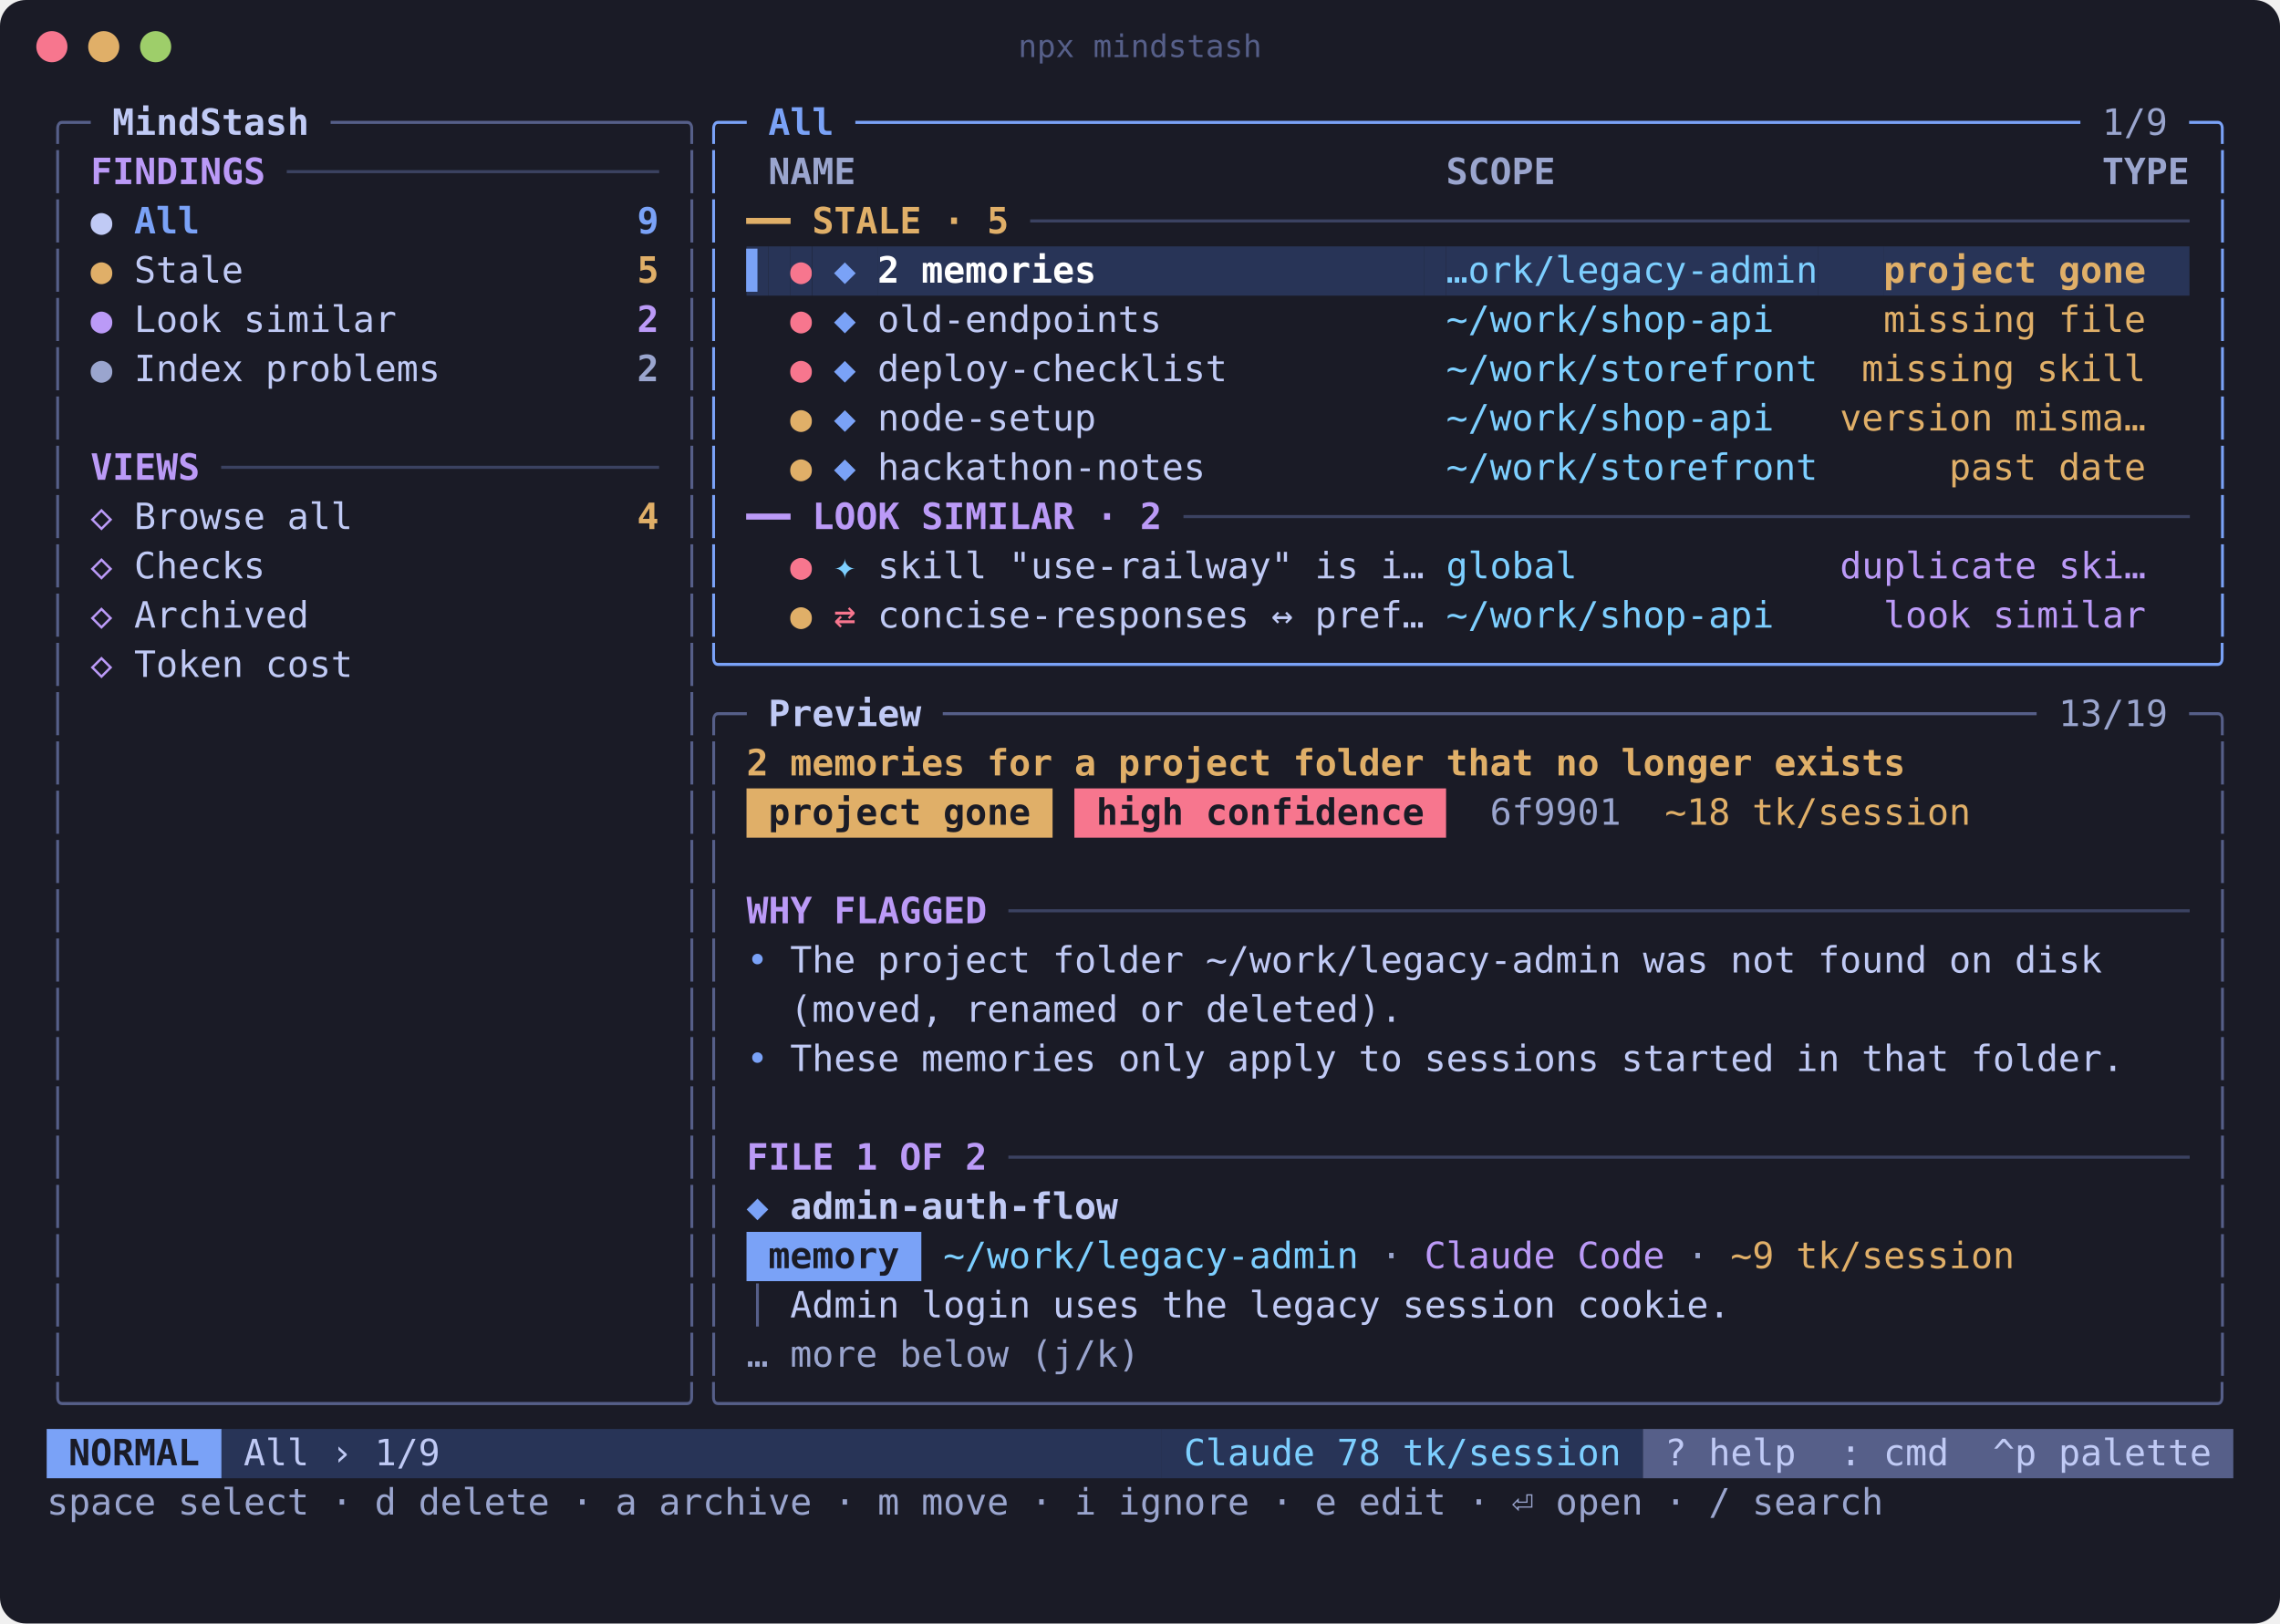
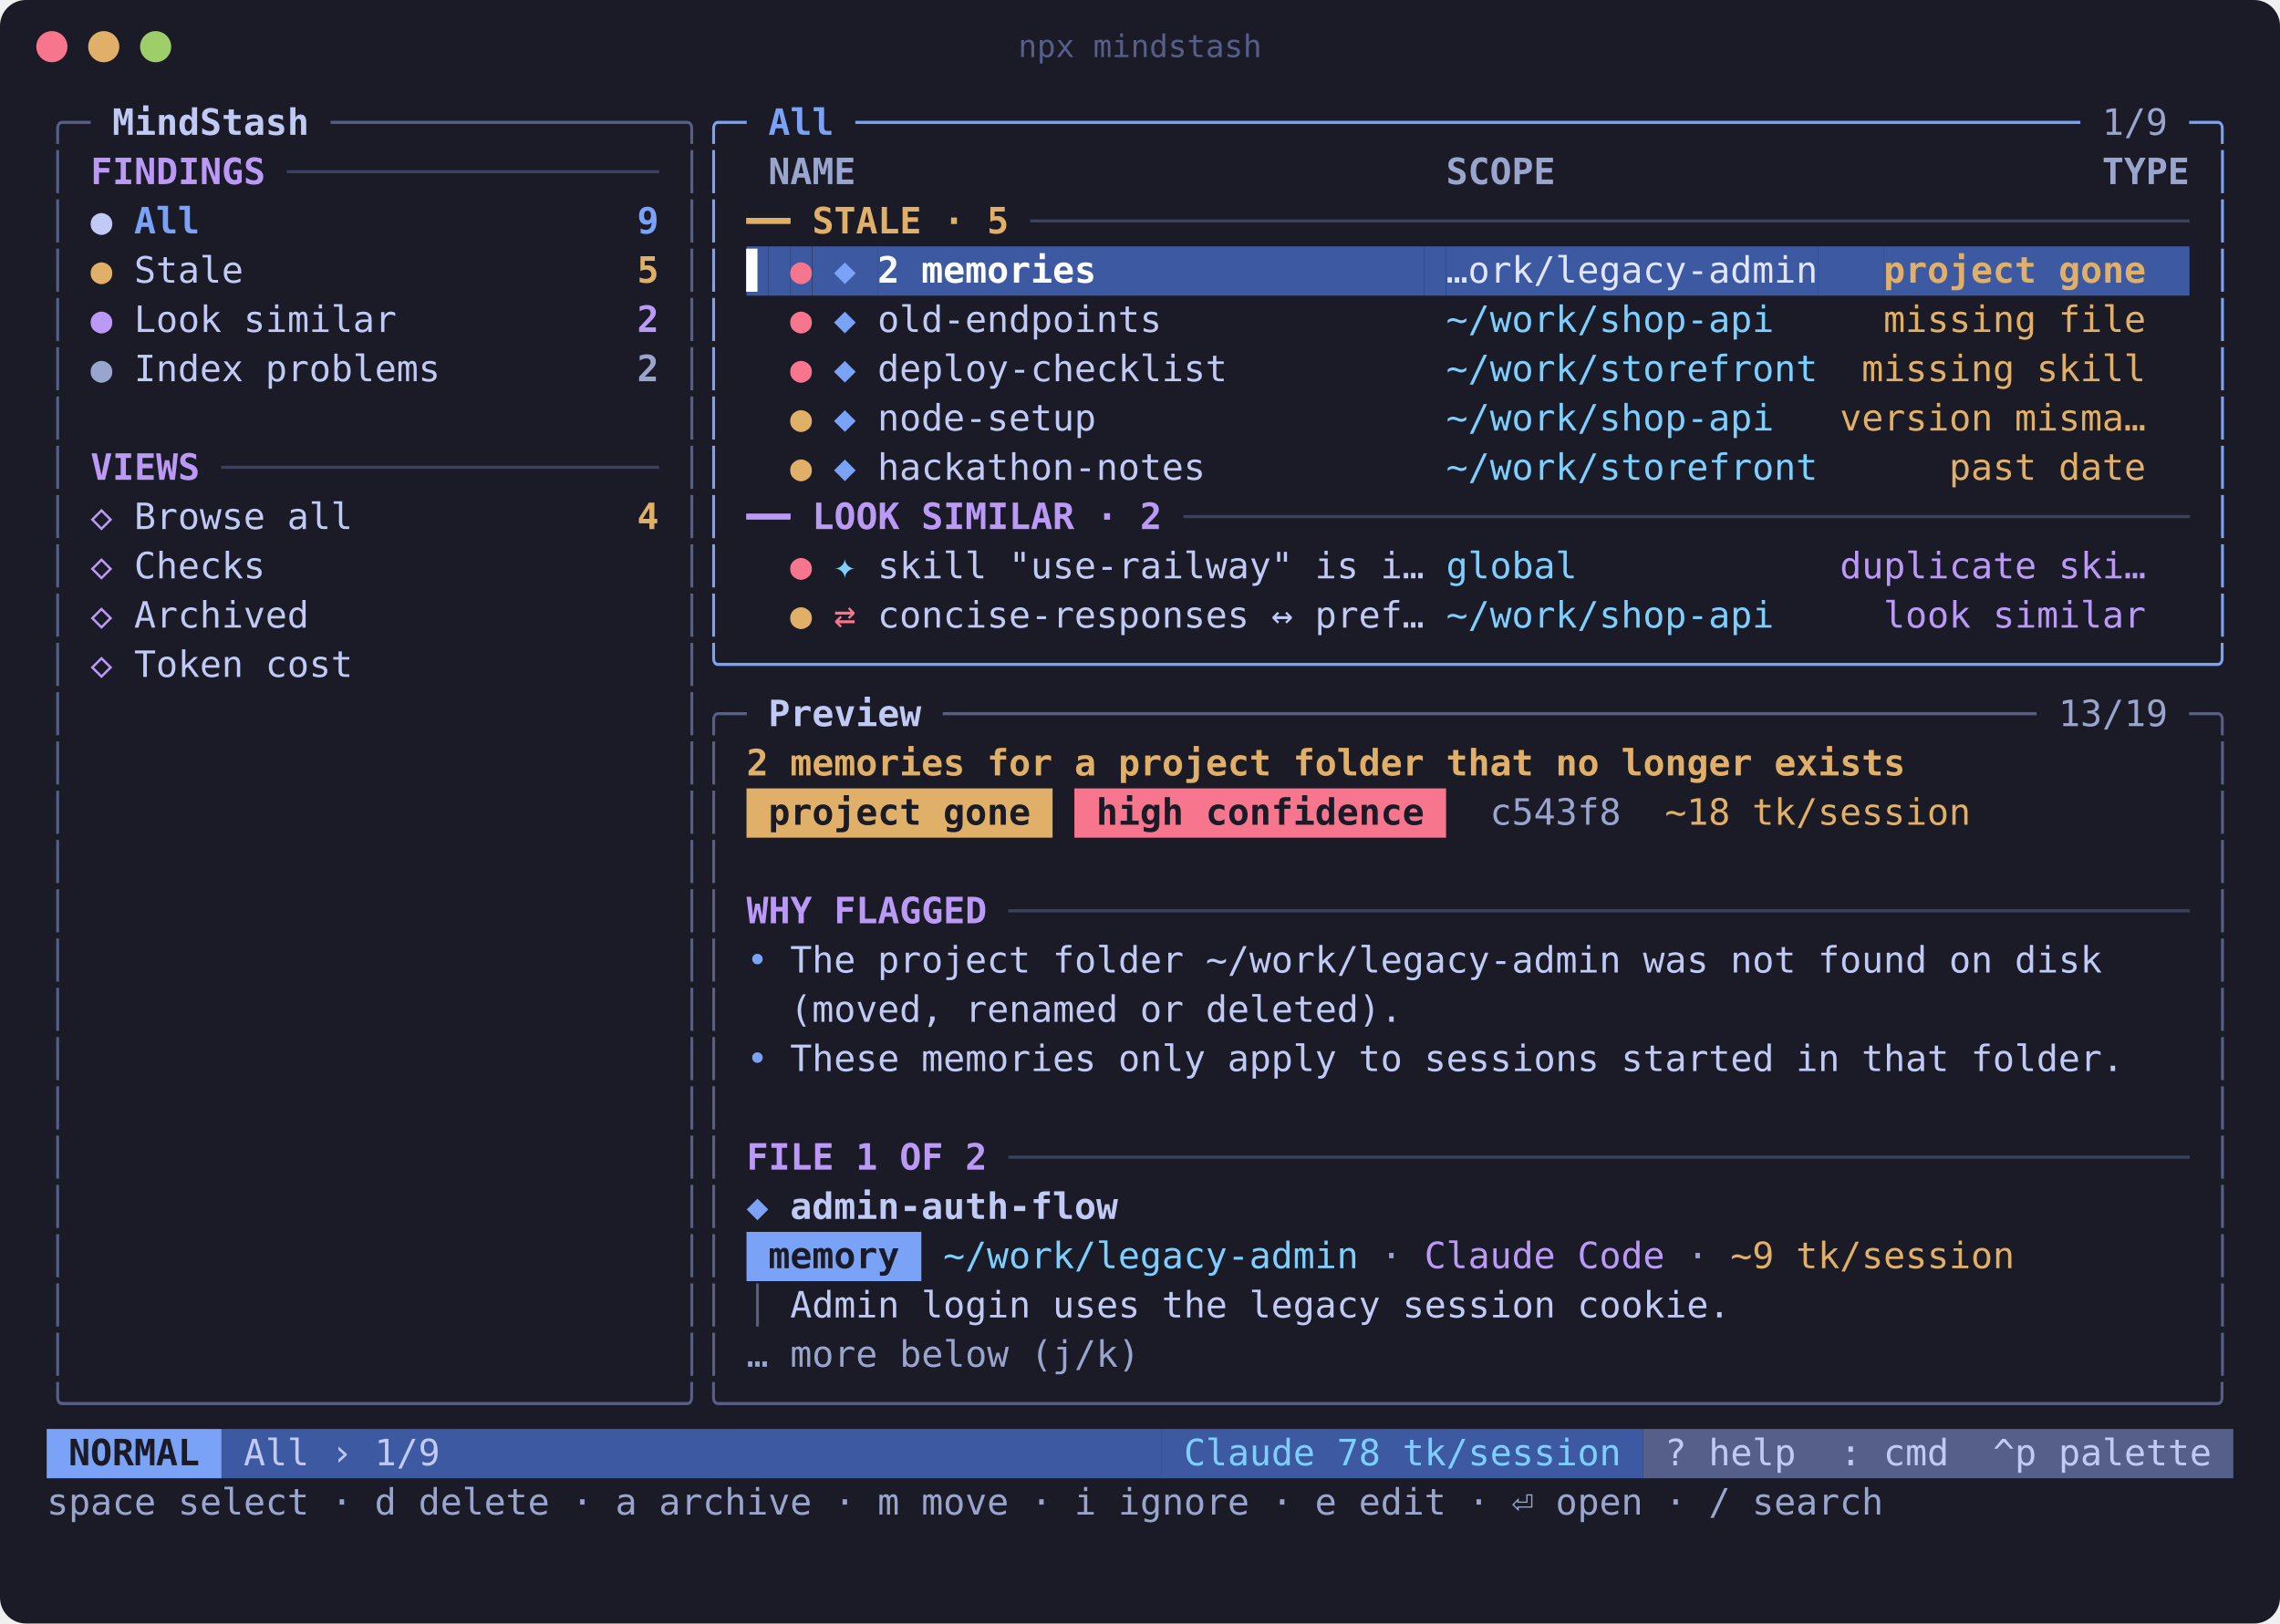
<svg xmlns="http://www.w3.org/2000/svg" width="879" height="626" viewBox="0 0 879 626" role="img" aria-label="npx mindstash">
  <rect width="879" height="626" rx="10" fill="#1a1b26" />
  <circle cx="20" cy="18" r="6" fill="#f7768e" />
  <circle cx="40" cy="18" r="6" fill="#e0af68" />
  <circle cx="60" cy="18" r="6" fill="#9ece6a" />
  <text x="439.5" y="22" fill="#565f89" font-size="12" text-anchor="middle" font-family="ui-monospace, SFMono-Regular, Menlo, monospace">npx mindstash</text>
  <g font-family="ui-monospace, SFMono-Regular, Menlo, Consolas, monospace" font-size="14" xml:space="preserve">
    <text x="18.0" y="52" fill="#565f89">╭─</text>
    <text x="43.3" y="52" fill="#c0caf5" font-weight="700">MindStash</text>
    <text x="127.6" y="52" fill="#565f89">────────────────╮</text>
    <text x="270.9" y="52" fill="#7aa2f7">╭─</text>
    <text x="296.2" y="52" fill="#7aa2f7" font-weight="700">All</text>
    <text x="329.9" y="52" fill="#7aa2f7">────────────────────────────────────────────────────────</text>
    <text x="810.4" y="52" fill="#9aa5ce">1/9</text>
    <text x="844.1" y="52" fill="#7aa2f7">─╮</text>
    <text x="18.0" y="71" fill="#565f89">│</text>
    <text x="34.9" y="71" fill="#bb9af7" font-weight="700">FINDINGS</text>
    <text x="110.7" y="71" fill="#3b4261">─────────────────</text>
    <text x="262.5" y="71" fill="#565f89">│</text>
    <text x="270.9" y="71" fill="#7aa2f7">│</text>
    <text x="296.2" y="71" fill="#9aa5ce" font-weight="700">NAME</text>
    <text x="557.5" y="71" fill="#9aa5ce" font-weight="700">SCOPE</text>
    <text x="810.4" y="71" fill="#9aa5ce" font-weight="700">TYPE</text>
    <text x="852.6" y="71" fill="#7aa2f7">│</text>
    <text x="18.0" y="90" fill="#565f89">│</text>
    <text x="34.9" y="90" fill="#c0caf5" font-weight="700">●</text>
    <text x="51.7" y="90" fill="#7aa2f7" font-weight="700">All</text>
    <text x="245.6" y="90" fill="#7aa2f7" font-weight="700">9</text>
    <text x="262.5" y="90" fill="#565f89">│</text>
    <text x="270.9" y="90" fill="#7aa2f7">│</text>
    <text x="287.8" y="90" fill="#e0af68">━━</text>
    <text x="313.1" y="90" fill="#e0af68" font-weight="700">STALE</text>
    <text x="363.6" y="90" fill="#e0af68" font-weight="700">·</text>
    <text x="380.5" y="90" fill="#e0af68" font-weight="700">5</text>
    <text x="397.3" y="90" fill="#3b4261">─────────────────────────────────────────────────────</text>
    <text x="852.6" y="90" fill="#7aa2f7">│</text>
    <text x="18.0" y="109" fill="#565f89">│</text>
    <text x="34.9" y="109" fill="#e0af68">●</text>
    <text x="51.7" y="109" fill="#c0caf5">Stale</text>
    <text x="245.6" y="109" fill="#e0af68" font-weight="700">5</text>
    <text x="262.5" y="109" fill="#565f89">│</text>
    <text x="270.9" y="109" fill="#7aa2f7">│</text>
-     <rect x="287.8" y="95" width="8.4" height="19" fill="#283457" />
-     <text x="287.8" y="109" fill="#7aa2f7">▌</text>
-     <rect x="296.2" y="95" width="8.4" height="19" fill="#283457" />
-     <rect x="304.6" y="95" width="8.4" height="19" fill="#283457" />
+     <rect x="287.8" y="95" width="8.4" height="19" fill="#3d59a1" />
+     <text x="287.8" y="109" fill="#ffffff">▌</text>
+     <rect x="296.2" y="95" width="8.4" height="19" fill="#3d59a1" />
+     <rect x="304.6" y="95" width="8.4" height="19" fill="#3d59a1" />
    <text x="304.6" y="109" fill="#f7768e">●</text>
-     <rect x="313.1" y="95" width="25.3" height="19" fill="#283457" />
+     <rect x="313.1" y="95" width="25.3" height="19" fill="#3d59a1" />
    <text x="321.5" y="109" fill="#7aa2f7">◆</text>
-     <rect x="338.3" y="95" width="210.8" height="19" fill="#283457" />
+     <rect x="338.3" y="95" width="210.8" height="19" fill="#3d59a1" />
    <text x="338.3" y="109" fill="#ffffff" font-weight="700">2</text>
    <text x="355.2" y="109" fill="#ffffff" font-weight="700">memories</text>
-     <rect x="549.1" y="95" width="8.4" height="19" fill="#283457" />
-     <rect x="557.5" y="95" width="143.3" height="19" fill="#283457" />
-     <text x="557.5" y="109" fill="#7dcfff">…ork/legacy-admin</text>
-     <rect x="700.8" y="95" width="25.3" height="19" fill="#283457" />
-     <rect x="726.1" y="95" width="118.0" height="19" fill="#283457" />
+     <rect x="549.1" y="95" width="8.4" height="19" fill="#3d59a1" />
+     <rect x="557.5" y="95" width="143.3" height="19" fill="#3d59a1" />
+     <text x="557.5" y="109" fill="#e0e6ff">…ork/legacy-admin</text>
+     <rect x="700.8" y="95" width="25.3" height="19" fill="#3d59a1" />
+     <rect x="726.1" y="95" width="118.0" height="19" fill="#3d59a1" />
    <text x="726.1" y="109" fill="#e0af68" font-weight="700">project</text>
    <text x="793.6" y="109" fill="#e0af68" font-weight="700">gone</text>
    <text x="852.6" y="109" fill="#7aa2f7">│</text>
    <text x="18.0" y="128" fill="#565f89">│</text>
    <text x="34.9" y="128" fill="#bb9af7">●</text>
    <text x="51.7" y="128" fill="#c0caf5">Look</text>
    <text x="93.9" y="128" fill="#c0caf5">similar</text>
    <text x="245.6" y="128" fill="#bb9af7" font-weight="700">2</text>
    <text x="262.5" y="128" fill="#565f89">│</text>
    <text x="270.9" y="128" fill="#7aa2f7">│</text>
    <text x="304.6" y="128" fill="#f7768e">●</text>
    <text x="321.5" y="128" fill="#7aa2f7">◆</text>
    <text x="338.3" y="128" fill="#c0caf5">old-endpoints</text>
    <text x="557.5" y="128" fill="#7dcfff">~/work/shop-api</text>
    <text x="726.1" y="128" fill="#e0af68">missing</text>
    <text x="793.6" y="128" fill="#e0af68">file</text>
    <text x="852.6" y="128" fill="#7aa2f7">│</text>
    <text x="18.0" y="147" fill="#565f89">│</text>
    <text x="34.9" y="147" fill="#9aa5ce">●</text>
    <text x="51.7" y="147" fill="#c0caf5">Index</text>
    <text x="102.3" y="147" fill="#c0caf5">problems</text>
    <text x="245.6" y="147" fill="#9aa5ce" font-weight="700">2</text>
    <text x="262.5" y="147" fill="#565f89">│</text>
    <text x="270.9" y="147" fill="#7aa2f7">│</text>
    <text x="304.6" y="147" fill="#f7768e">●</text>
    <text x="321.5" y="147" fill="#7aa2f7">◆</text>
    <text x="338.3" y="147" fill="#c0caf5">deploy-checklist</text>
    <text x="557.5" y="147" fill="#7dcfff">~/work/storefront</text>
    <text x="717.7" y="147" fill="#e0af68">missing</text>
    <text x="785.1" y="147" fill="#e0af68">skill</text>
    <text x="852.6" y="147" fill="#7aa2f7">│</text>
    <text x="18.0" y="166" fill="#565f89">│</text>
    <text x="262.5" y="166" fill="#565f89">│</text>
    <text x="270.9" y="166" fill="#7aa2f7">│</text>
    <text x="304.6" y="166" fill="#e0af68">●</text>
    <text x="321.5" y="166" fill="#7aa2f7">◆</text>
    <text x="338.3" y="166" fill="#c0caf5">node-setup</text>
    <text x="557.5" y="166" fill="#7dcfff">~/work/shop-api</text>
    <text x="709.3" y="166" fill="#e0af68">version</text>
    <text x="776.7" y="166" fill="#e0af68">misma…</text>
    <text x="852.6" y="166" fill="#7aa2f7">│</text>
    <text x="18.0" y="185" fill="#565f89">│</text>
    <text x="34.9" y="185" fill="#bb9af7" font-weight="700">VIEWS</text>
    <text x="85.4" y="185" fill="#3b4261">────────────────────</text>
    <text x="262.5" y="185" fill="#565f89">│</text>
    <text x="270.9" y="185" fill="#7aa2f7">│</text>
    <text x="304.6" y="185" fill="#e0af68">●</text>
    <text x="321.5" y="185" fill="#7aa2f7">◆</text>
    <text x="338.3" y="185" fill="#c0caf5">hackathon-notes</text>
    <text x="557.5" y="185" fill="#7dcfff">~/work/storefront</text>
    <text x="751.4" y="185" fill="#e0af68">past</text>
    <text x="793.6" y="185" fill="#e0af68">date</text>
    <text x="852.6" y="185" fill="#7aa2f7">│</text>
    <text x="18.0" y="204" fill="#565f89">│</text>
    <text x="34.9" y="204" fill="#bb9af7">◇</text>
    <text x="51.7" y="204" fill="#c0caf5">Browse</text>
    <text x="110.7" y="204" fill="#c0caf5">all</text>
    <text x="245.6" y="204" fill="#e0af68" font-weight="700">4</text>
    <text x="262.5" y="204" fill="#565f89">│</text>
    <text x="270.9" y="204" fill="#7aa2f7">│</text>
    <text x="287.8" y="204" fill="#bb9af7">━━</text>
    <text x="313.1" y="204" fill="#bb9af7" font-weight="700">LOOK</text>
    <text x="355.2" y="204" fill="#bb9af7" font-weight="700">SIMILAR</text>
    <text x="422.6" y="204" fill="#bb9af7" font-weight="700">·</text>
    <text x="439.5" y="204" fill="#bb9af7" font-weight="700">2</text>
    <text x="456.4" y="204" fill="#3b4261">──────────────────────────────────────────────</text>
    <text x="852.6" y="204" fill="#7aa2f7">│</text>
    <text x="18.0" y="223" fill="#565f89">│</text>
    <text x="34.9" y="223" fill="#bb9af7">◇</text>
    <text x="51.7" y="223" fill="#c0caf5">Checks</text>
    <text x="262.5" y="223" fill="#565f89">│</text>
    <text x="270.9" y="223" fill="#7aa2f7">│</text>
    <text x="304.6" y="223" fill="#f7768e">●</text>
    <text x="321.5" y="223" fill="#7dcfff">✦</text>
    <text x="338.3" y="223" fill="#c0caf5">skill</text>
    <text x="388.9" y="223" fill="#c0caf5">"use-railway"</text>
    <text x="506.9" y="223" fill="#c0caf5">is</text>
    <text x="532.2" y="223" fill="#c0caf5">i…</text>
    <text x="557.5" y="223" fill="#7dcfff">global</text>
    <text x="709.3" y="223" fill="#bb9af7">duplicate</text>
    <text x="793.6" y="223" fill="#bb9af7">ski…</text>
    <text x="852.6" y="223" fill="#7aa2f7">│</text>
    <text x="18.0" y="242" fill="#565f89">│</text>
    <text x="34.9" y="242" fill="#bb9af7">◇</text>
    <text x="51.7" y="242" fill="#c0caf5">Archived</text>
    <text x="262.5" y="242" fill="#565f89">│</text>
    <text x="270.9" y="242" fill="#7aa2f7">│</text>
    <text x="304.6" y="242" fill="#e0af68">●</text>
    <text x="321.5" y="242" fill="#f7768e">⇄</text>
    <text x="338.3" y="242" fill="#c0caf5">concise-responses</text>
    <text x="490.1" y="242" fill="#c0caf5">↔</text>
    <text x="506.9" y="242" fill="#c0caf5">pref…</text>
    <text x="557.5" y="242" fill="#7dcfff">~/work/shop-api</text>
    <text x="726.1" y="242" fill="#bb9af7">look</text>
    <text x="768.3" y="242" fill="#bb9af7">similar</text>
    <text x="852.6" y="242" fill="#7aa2f7">│</text>
    <text x="18.0" y="261" fill="#565f89">│</text>
    <text x="34.9" y="261" fill="#bb9af7">◇</text>
    <text x="51.7" y="261" fill="#c0caf5">Token</text>
    <text x="102.3" y="261" fill="#c0caf5">cost</text>
    <text x="262.5" y="261" fill="#565f89">│</text>
    <text x="270.9" y="261" fill="#7aa2f7">╰────────────────────────────────────────────────────────────────────╯</text>
    <text x="18.0" y="280" fill="#565f89">│</text>
    <text x="262.5" y="280" fill="#565f89">│╭─</text>
    <text x="296.2" y="280" fill="#c0caf5" font-weight="700">Preview</text>
    <text x="363.6" y="280" fill="#565f89">──────────────────────────────────────────────────</text>
    <text x="793.6" y="280" fill="#9aa5ce">13/19</text>
    <text x="844.1" y="280" fill="#565f89">─╮</text>
    <text x="18.0" y="299" fill="#565f89">│</text>
    <text x="262.5" y="299" fill="#565f89">││</text>
    <text x="287.8" y="299" fill="#e0af68" font-weight="700">2</text>
    <text x="304.6" y="299" fill="#e0af68" font-weight="700">memories</text>
    <text x="380.5" y="299" fill="#e0af68" font-weight="700">for</text>
    <text x="414.2" y="299" fill="#e0af68" font-weight="700">a</text>
    <text x="431.1" y="299" fill="#e0af68" font-weight="700">project</text>
    <text x="498.5" y="299" fill="#e0af68" font-weight="700">folder</text>
    <text x="557.5" y="299" fill="#e0af68" font-weight="700">that</text>
    <text x="599.7" y="299" fill="#e0af68" font-weight="700">no</text>
    <text x="625.0" y="299" fill="#e0af68" font-weight="700">longer</text>
    <text x="684.0" y="299" fill="#e0af68" font-weight="700">exists</text>
    <text x="852.6" y="299" fill="#565f89">│</text>
    <text x="18.0" y="318" fill="#565f89">│</text>
    <text x="262.5" y="318" fill="#565f89">││</text>
    <rect x="287.8" y="304" width="118.0" height="19" fill="#e0af68" />
    <text x="296.2" y="318" fill="#1a1b26" font-weight="700">project</text>
    <text x="363.6" y="318" fill="#1a1b26" font-weight="700">gone</text>
    <rect x="414.2" y="304" width="143.3" height="19" fill="#f7768e" />
    <text x="422.6" y="318" fill="#1a1b26" font-weight="700">high</text>
    <text x="464.8" y="318" fill="#1a1b26" font-weight="700">confidence</text>
-     <text x="574.4" y="318" fill="#9aa5ce">6f9901</text>
+     <text x="574.4" y="318" fill="#9aa5ce">c543f8</text>
    <text x="641.8" y="318" fill="#e0af68">~18</text>
    <text x="675.5" y="318" fill="#e0af68">tk/session</text>
    <text x="852.6" y="318" fill="#565f89">│</text>
    <text x="18.0" y="337" fill="#565f89">│</text>
    <text x="262.5" y="337" fill="#565f89">││</text>
    <text x="852.6" y="337" fill="#565f89">│</text>
    <text x="18.0" y="356" fill="#565f89">│</text>
    <text x="262.5" y="356" fill="#565f89">││</text>
    <text x="287.8" y="356" fill="#bb9af7" font-weight="700">WHY</text>
    <text x="321.5" y="356" fill="#bb9af7" font-weight="700">FLAGGED</text>
    <text x="388.9" y="356" fill="#3b4261">──────────────────────────────────────────────────────</text>
    <text x="852.6" y="356" fill="#565f89">│</text>
    <text x="18.0" y="375" fill="#565f89">│</text>
    <text x="262.5" y="375" fill="#565f89">││</text>
    <text x="287.8" y="375" fill="#7aa2f7">•</text>
    <text x="304.6" y="375" fill="#c0caf5">The</text>
    <text x="338.3" y="375" fill="#c0caf5">project</text>
    <text x="405.8" y="375" fill="#c0caf5">folder</text>
    <text x="464.8" y="375" fill="#c0caf5">~/work/legacy-admin</text>
    <text x="633.4" y="375" fill="#c0caf5">was</text>
    <text x="667.1" y="375" fill="#c0caf5">not</text>
    <text x="700.8" y="375" fill="#c0caf5">found</text>
    <text x="751.4" y="375" fill="#c0caf5">on</text>
    <text x="776.7" y="375" fill="#c0caf5">disk</text>
    <text x="852.6" y="375" fill="#565f89">│</text>
    <text x="18.0" y="394" fill="#565f89">│</text>
    <text x="262.5" y="394" fill="#565f89">││</text>
    <text x="304.6" y="394" fill="#c0caf5">(moved,</text>
    <text x="372.1" y="394" fill="#c0caf5">renamed</text>
    <text x="439.5" y="394" fill="#c0caf5">or</text>
    <text x="464.8" y="394" fill="#c0caf5">deleted).</text>
    <text x="852.6" y="394" fill="#565f89">│</text>
    <text x="18.0" y="413" fill="#565f89">│</text>
    <text x="262.5" y="413" fill="#565f89">││</text>
    <text x="287.8" y="413" fill="#7aa2f7">•</text>
    <text x="304.6" y="413" fill="#c0caf5">These</text>
    <text x="355.2" y="413" fill="#c0caf5">memories</text>
    <text x="431.1" y="413" fill="#c0caf5">only</text>
    <text x="473.2" y="413" fill="#c0caf5">apply</text>
    <text x="523.8" y="413" fill="#c0caf5">to</text>
    <text x="549.1" y="413" fill="#c0caf5">sessions</text>
    <text x="625.0" y="413" fill="#c0caf5">started</text>
    <text x="692.4" y="413" fill="#c0caf5">in</text>
    <text x="717.7" y="413" fill="#c0caf5">that</text>
    <text x="759.8" y="413" fill="#c0caf5">folder.</text>
    <text x="852.6" y="413" fill="#565f89">│</text>
    <text x="18.0" y="432" fill="#565f89">│</text>
    <text x="262.5" y="432" fill="#565f89">││</text>
    <text x="852.6" y="432" fill="#565f89">│</text>
    <text x="18.0" y="451" fill="#565f89">│</text>
    <text x="262.5" y="451" fill="#565f89">││</text>
    <text x="287.8" y="451" fill="#bb9af7" font-weight="700">FILE</text>
    <text x="329.9" y="451" fill="#bb9af7" font-weight="700">1</text>
    <text x="346.8" y="451" fill="#bb9af7" font-weight="700">OF</text>
    <text x="372.1" y="451" fill="#bb9af7" font-weight="700">2</text>
    <text x="388.9" y="451" fill="#3b4261">──────────────────────────────────────────────────────</text>
    <text x="852.6" y="451" fill="#565f89">│</text>
    <text x="18.0" y="470" fill="#565f89">│</text>
    <text x="262.5" y="470" fill="#565f89">││</text>
    <text x="287.8" y="470" fill="#7aa2f7">◆</text>
    <text x="304.6" y="470" fill="#c0caf5" font-weight="700">admin-auth-flow</text>
    <text x="852.6" y="470" fill="#565f89">│</text>
    <text x="18.0" y="489" fill="#565f89">│</text>
    <text x="262.5" y="489" fill="#565f89">││</text>
    <rect x="287.8" y="475" width="67.4" height="19" fill="#7aa2f7" />
    <text x="296.2" y="489" fill="#1a1b26" font-weight="700">memory</text>
    <text x="363.6" y="489" fill="#7dcfff">~/work/legacy-admin</text>
    <text x="532.2" y="489" fill="#9aa5ce">·</text>
    <text x="549.1" y="489" fill="#bb9af7">Claude</text>
    <text x="608.1" y="489" fill="#bb9af7">Code</text>
    <text x="650.3" y="489" fill="#9aa5ce">·</text>
    <text x="667.1" y="489" fill="#e0af68">~9</text>
    <text x="692.4" y="489" fill="#e0af68">tk/session</text>
    <text x="852.6" y="489" fill="#565f89">│</text>
    <text x="18.0" y="508" fill="#565f89">│</text>
    <text x="262.5" y="508" fill="#565f89">││</text>
    <text x="287.8" y="508" fill="#565f89">│</text>
    <text x="304.6" y="508" fill="#c0caf5">Admin</text>
    <text x="355.2" y="508" fill="#c0caf5">login</text>
    <text x="405.8" y="508" fill="#c0caf5">uses</text>
    <text x="447.9" y="508" fill="#c0caf5">the</text>
    <text x="481.6" y="508" fill="#c0caf5">legacy</text>
    <text x="540.7" y="508" fill="#c0caf5">session</text>
    <text x="608.1" y="508" fill="#c0caf5">cookie.</text>
    <text x="852.6" y="508" fill="#565f89">│</text>
    <text x="18.0" y="527" fill="#565f89">│</text>
    <text x="262.5" y="527" fill="#565f89">││</text>
    <text x="287.8" y="527" fill="#9aa5ce">…</text>
    <text x="304.6" y="527" fill="#9aa5ce">more</text>
    <text x="346.8" y="527" fill="#9aa5ce">below</text>
    <text x="397.3" y="527" fill="#9aa5ce">(j/k)</text>
    <text x="852.6" y="527" fill="#565f89">│</text>
    <text x="18.0" y="546" fill="#565f89">╰────────────────────────────╯╰────────────────────────────────────────────────────────────────────╯</text>
    <rect x="18.0" y="551" width="67.4" height="19" fill="#7aa2f7" />
    <text x="26.4" y="565" fill="#1a1b26" font-weight="700">NORMAL</text>
-     <rect x="85.4" y="551" width="362.5" height="19" fill="#283457" />
+     <rect x="85.4" y="551" width="362.5" height="19" fill="#3d59a1" />
    <text x="93.9" y="565" fill="#c0caf5">All</text>
    <text x="127.6" y="565" fill="#c0caf5">›</text>
    <text x="144.4" y="565" fill="#c0caf5">1/9</text>
-     <rect x="447.9" y="551" width="185.5" height="19" fill="#283457" />
+     <rect x="447.9" y="551" width="185.5" height="19" fill="#3d59a1" />
    <text x="456.4" y="565" fill="#7dcfff">Claude</text>
    <text x="515.4" y="565" fill="#7dcfff">78</text>
    <text x="540.7" y="565" fill="#7dcfff">tk/session</text>
    <rect x="633.4" y="551" width="227.6" height="19" fill="#565f89" />
    <text x="641.8" y="565" fill="#c0caf5">?</text>
    <text x="658.7" y="565" fill="#c0caf5">help</text>
    <text x="709.3" y="565" fill="#c0caf5">:</text>
    <text x="726.1" y="565" fill="#c0caf5">cmd</text>
    <text x="768.3" y="565" fill="#c0caf5">^p</text>
    <text x="793.6" y="565" fill="#c0caf5">palette</text>
    <text x="18.0" y="584" fill="#9aa5ce">space</text>
    <text x="68.6" y="584" fill="#9aa5ce">select</text>
    <text x="127.6" y="584" fill="#9aa5ce">·</text>
    <text x="144.4" y="584" fill="#9aa5ce">d</text>
    <text x="161.3" y="584" fill="#9aa5ce">delete</text>
    <text x="220.3" y="584" fill="#9aa5ce">·</text>
    <text x="237.2" y="584" fill="#9aa5ce">a</text>
    <text x="254.0" y="584" fill="#9aa5ce">archive</text>
    <text x="321.5" y="584" fill="#9aa5ce">·</text>
    <text x="338.3" y="584" fill="#9aa5ce">m</text>
    <text x="355.2" y="584" fill="#9aa5ce">move</text>
    <text x="397.3" y="584" fill="#9aa5ce">·</text>
    <text x="414.2" y="584" fill="#9aa5ce">i</text>
    <text x="431.1" y="584" fill="#9aa5ce">ignore</text>
    <text x="490.1" y="584" fill="#9aa5ce">·</text>
    <text x="506.9" y="584" fill="#9aa5ce">e</text>
    <text x="523.8" y="584" fill="#9aa5ce">edit</text>
    <text x="565.9" y="584" fill="#9aa5ce">·</text>
    <text x="582.8" y="584" fill="#9aa5ce">⏎</text>
    <text x="599.7" y="584" fill="#9aa5ce">open</text>
    <text x="641.8" y="584" fill="#9aa5ce">·</text>
    <text x="658.7" y="584" fill="#9aa5ce">/</text>
    <text x="675.5" y="584" fill="#9aa5ce">search</text>
  </g>
</svg>
